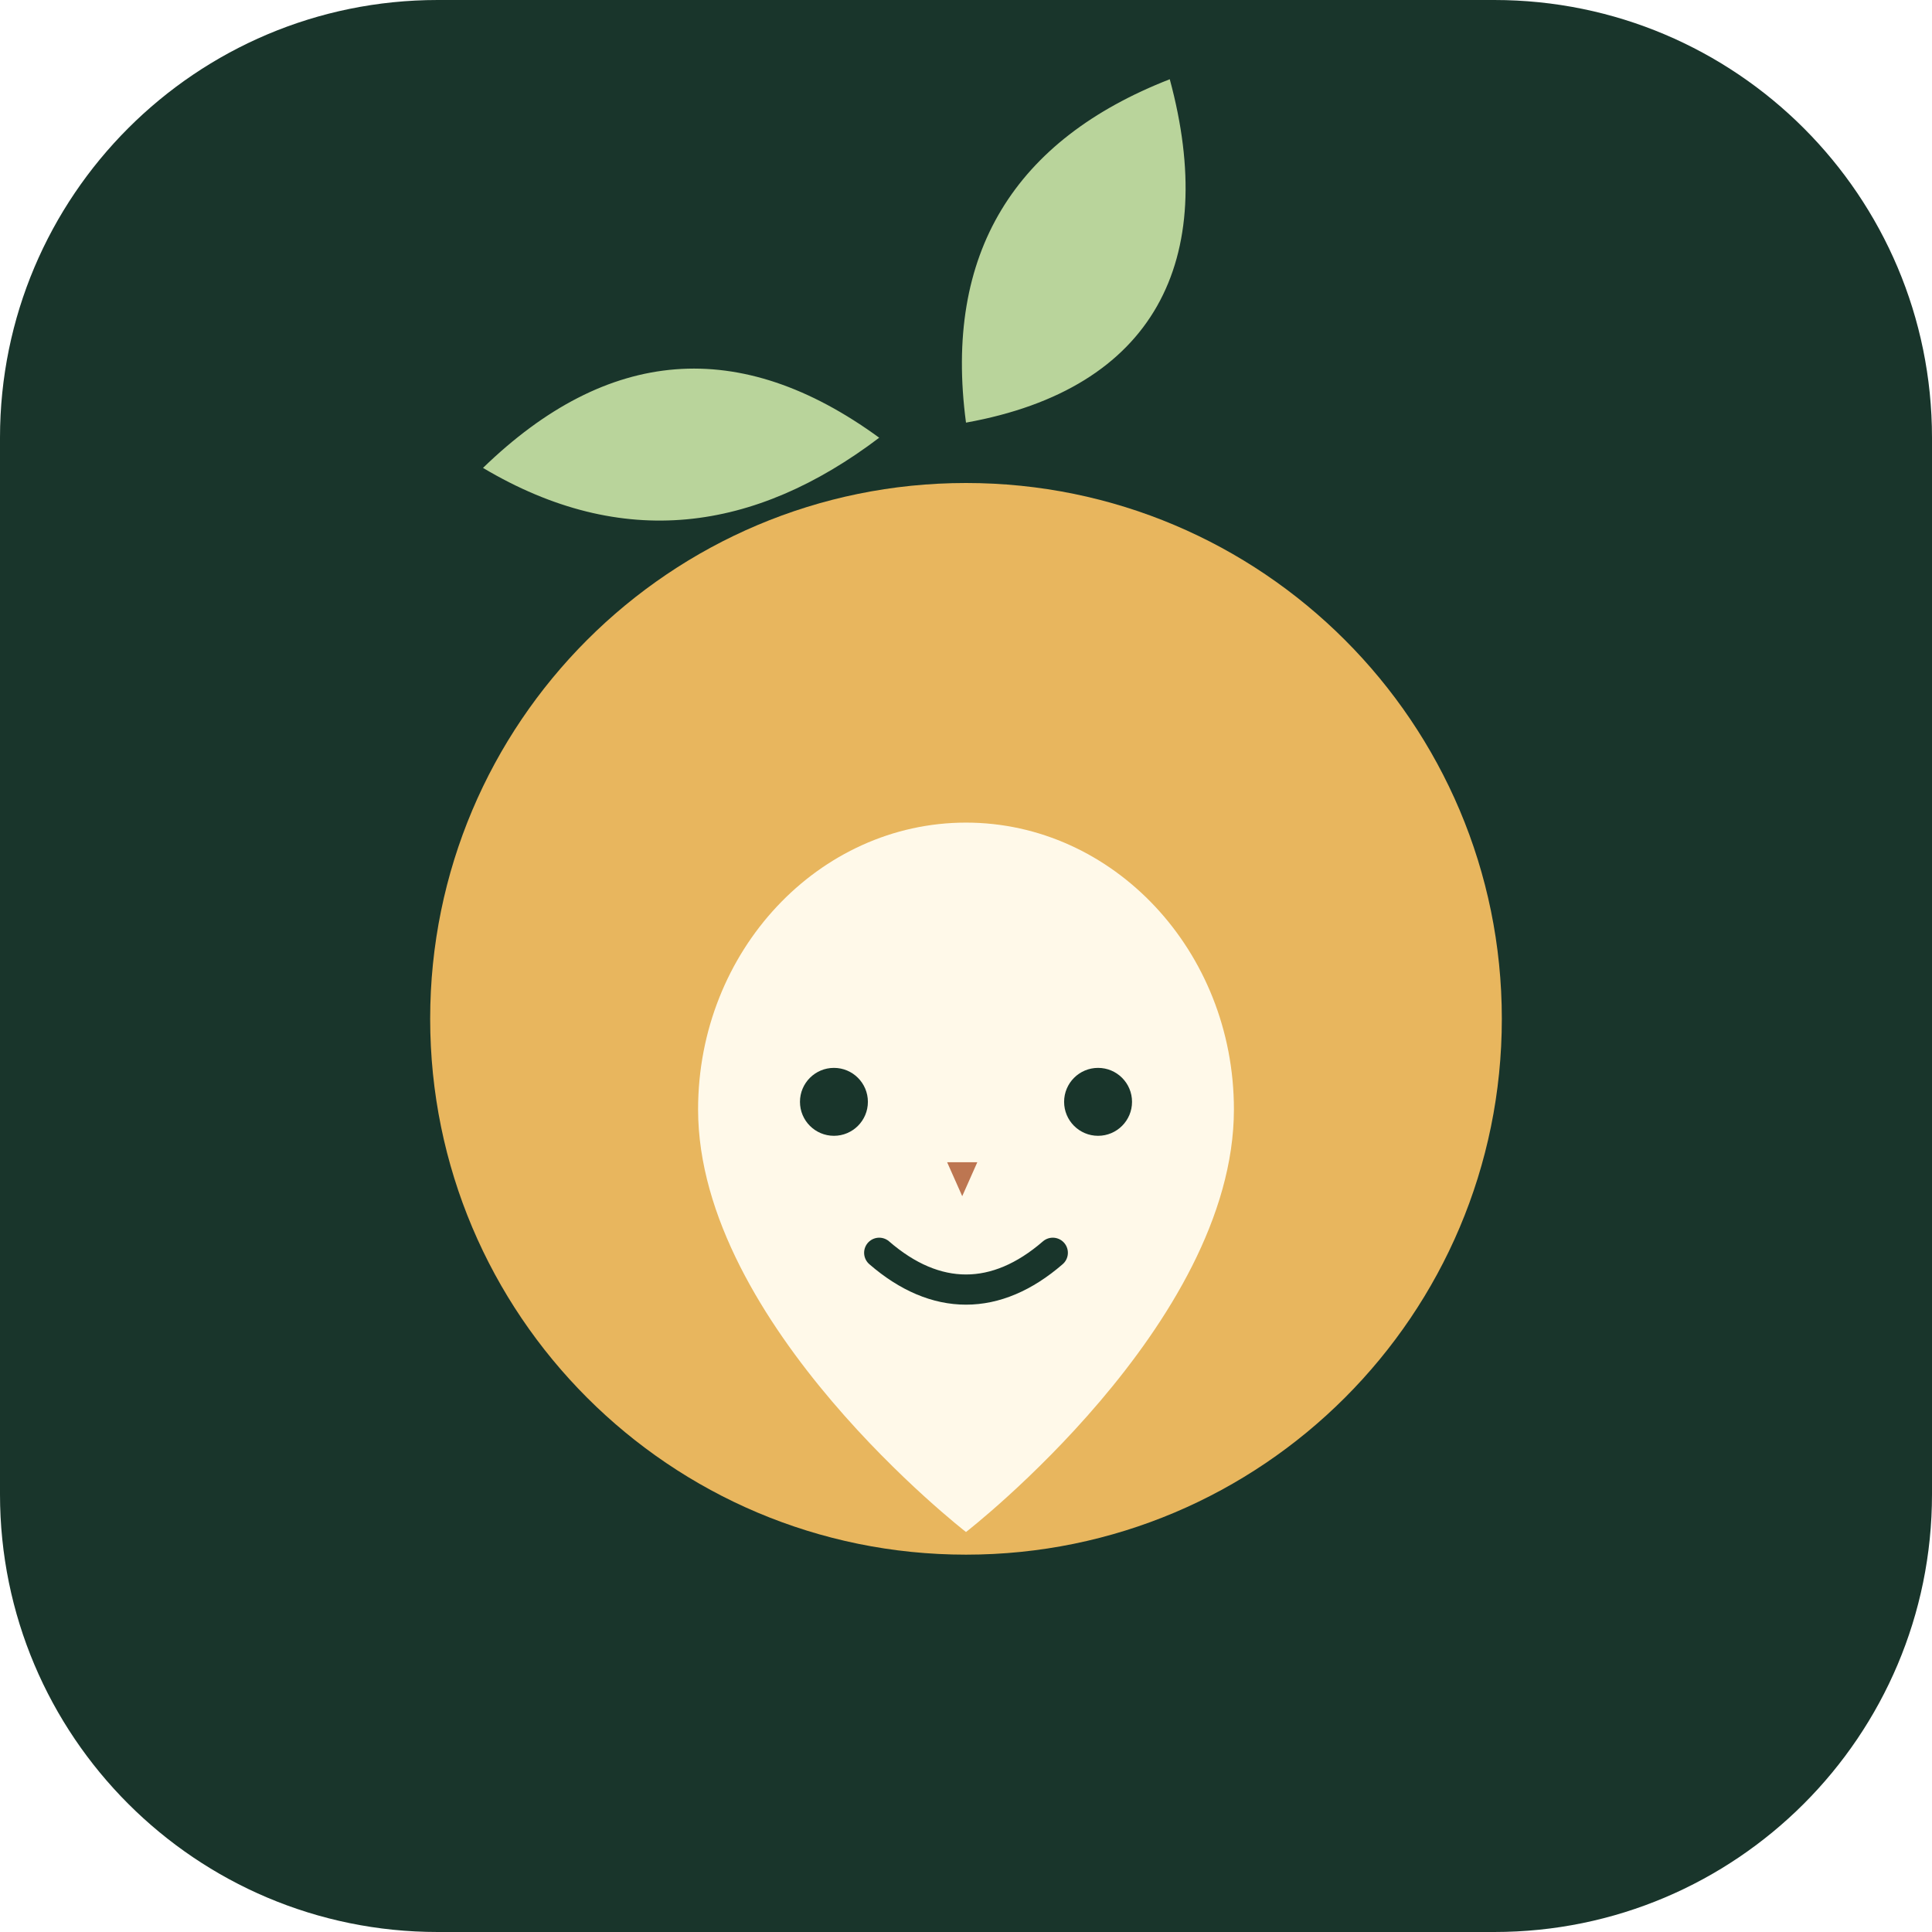
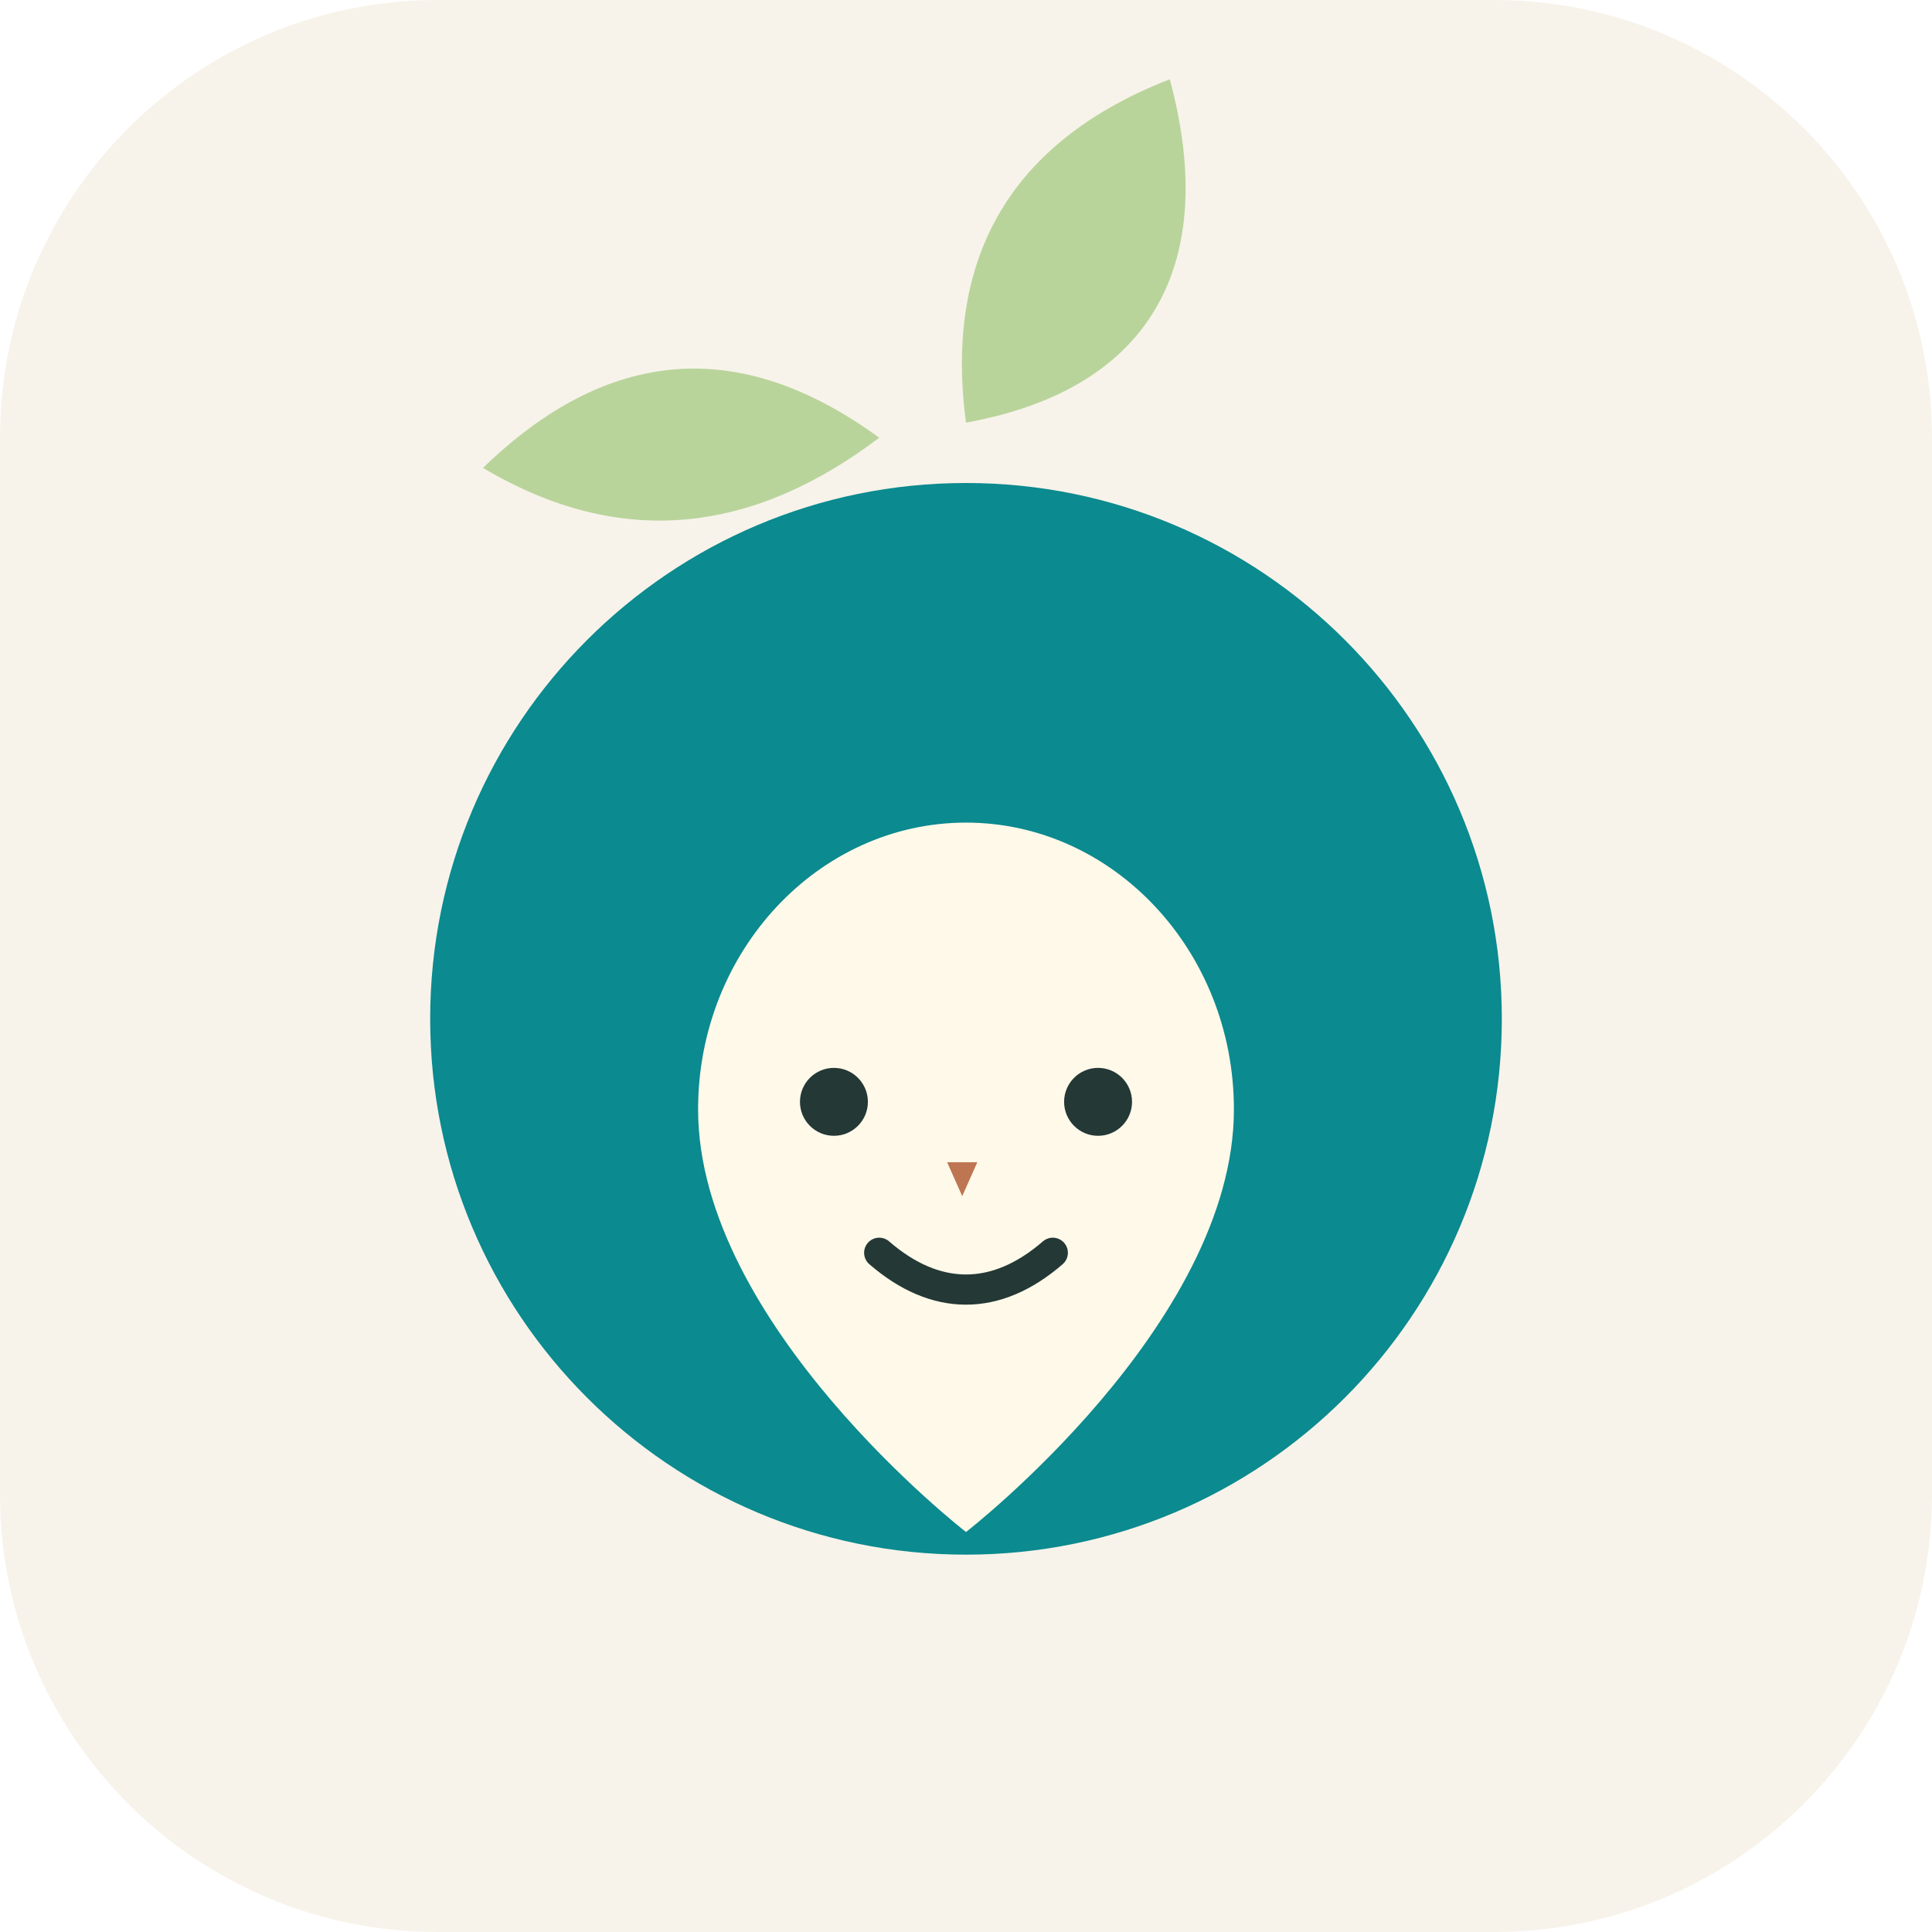
<svg xmlns="http://www.w3.org/2000/svg" viewBox="0 0 512 512">
-   <rect width="512" height="512" rx="116" fill="#19352b" />
-   <circle cx="256" cy="270" r="142" fill="#e8b65e" />
+   <rect width="512" height="512" rx="116" fill="#F7F3EA" />
+   <circle cx="256" cy="270" r="142" fill="#0B8A8F" />
  <path d="M256 112c-6-45 13-75 54-91 13 48-4 82-54 91Zm-23 4c-37-27-72-24-105 8 37 22 72 17 105-8Z" fill="#b9d49b" />
  <path d="M185 294c0-42 32-76 71-76s71 34 71 76c0 57-71 112-71 112s-71-55-71-112Z" fill="#fff9e9" />
-   <circle cx="221" cy="292" r="9" fill="#19352b" />
-   <circle cx="291" cy="292" r="9" fill="#19352b" />
+   <circle cx="221" cy="292" r="9" fill="#243836" />
+   <circle cx="291" cy="292" r="9" fill="#243836" />
  <path d="m251 308 8 0-4 9Z" fill="#bd7651" />
-   <path d="M233 332c15 13 31 13 46 0" fill="none" stroke="#19352b" stroke-width="8" stroke-linecap="round" />
+   <path d="M233 332c15 13 31 13 46 0" fill="none" stroke="#243836" stroke-width="8" stroke-linecap="round" />
</svg>
